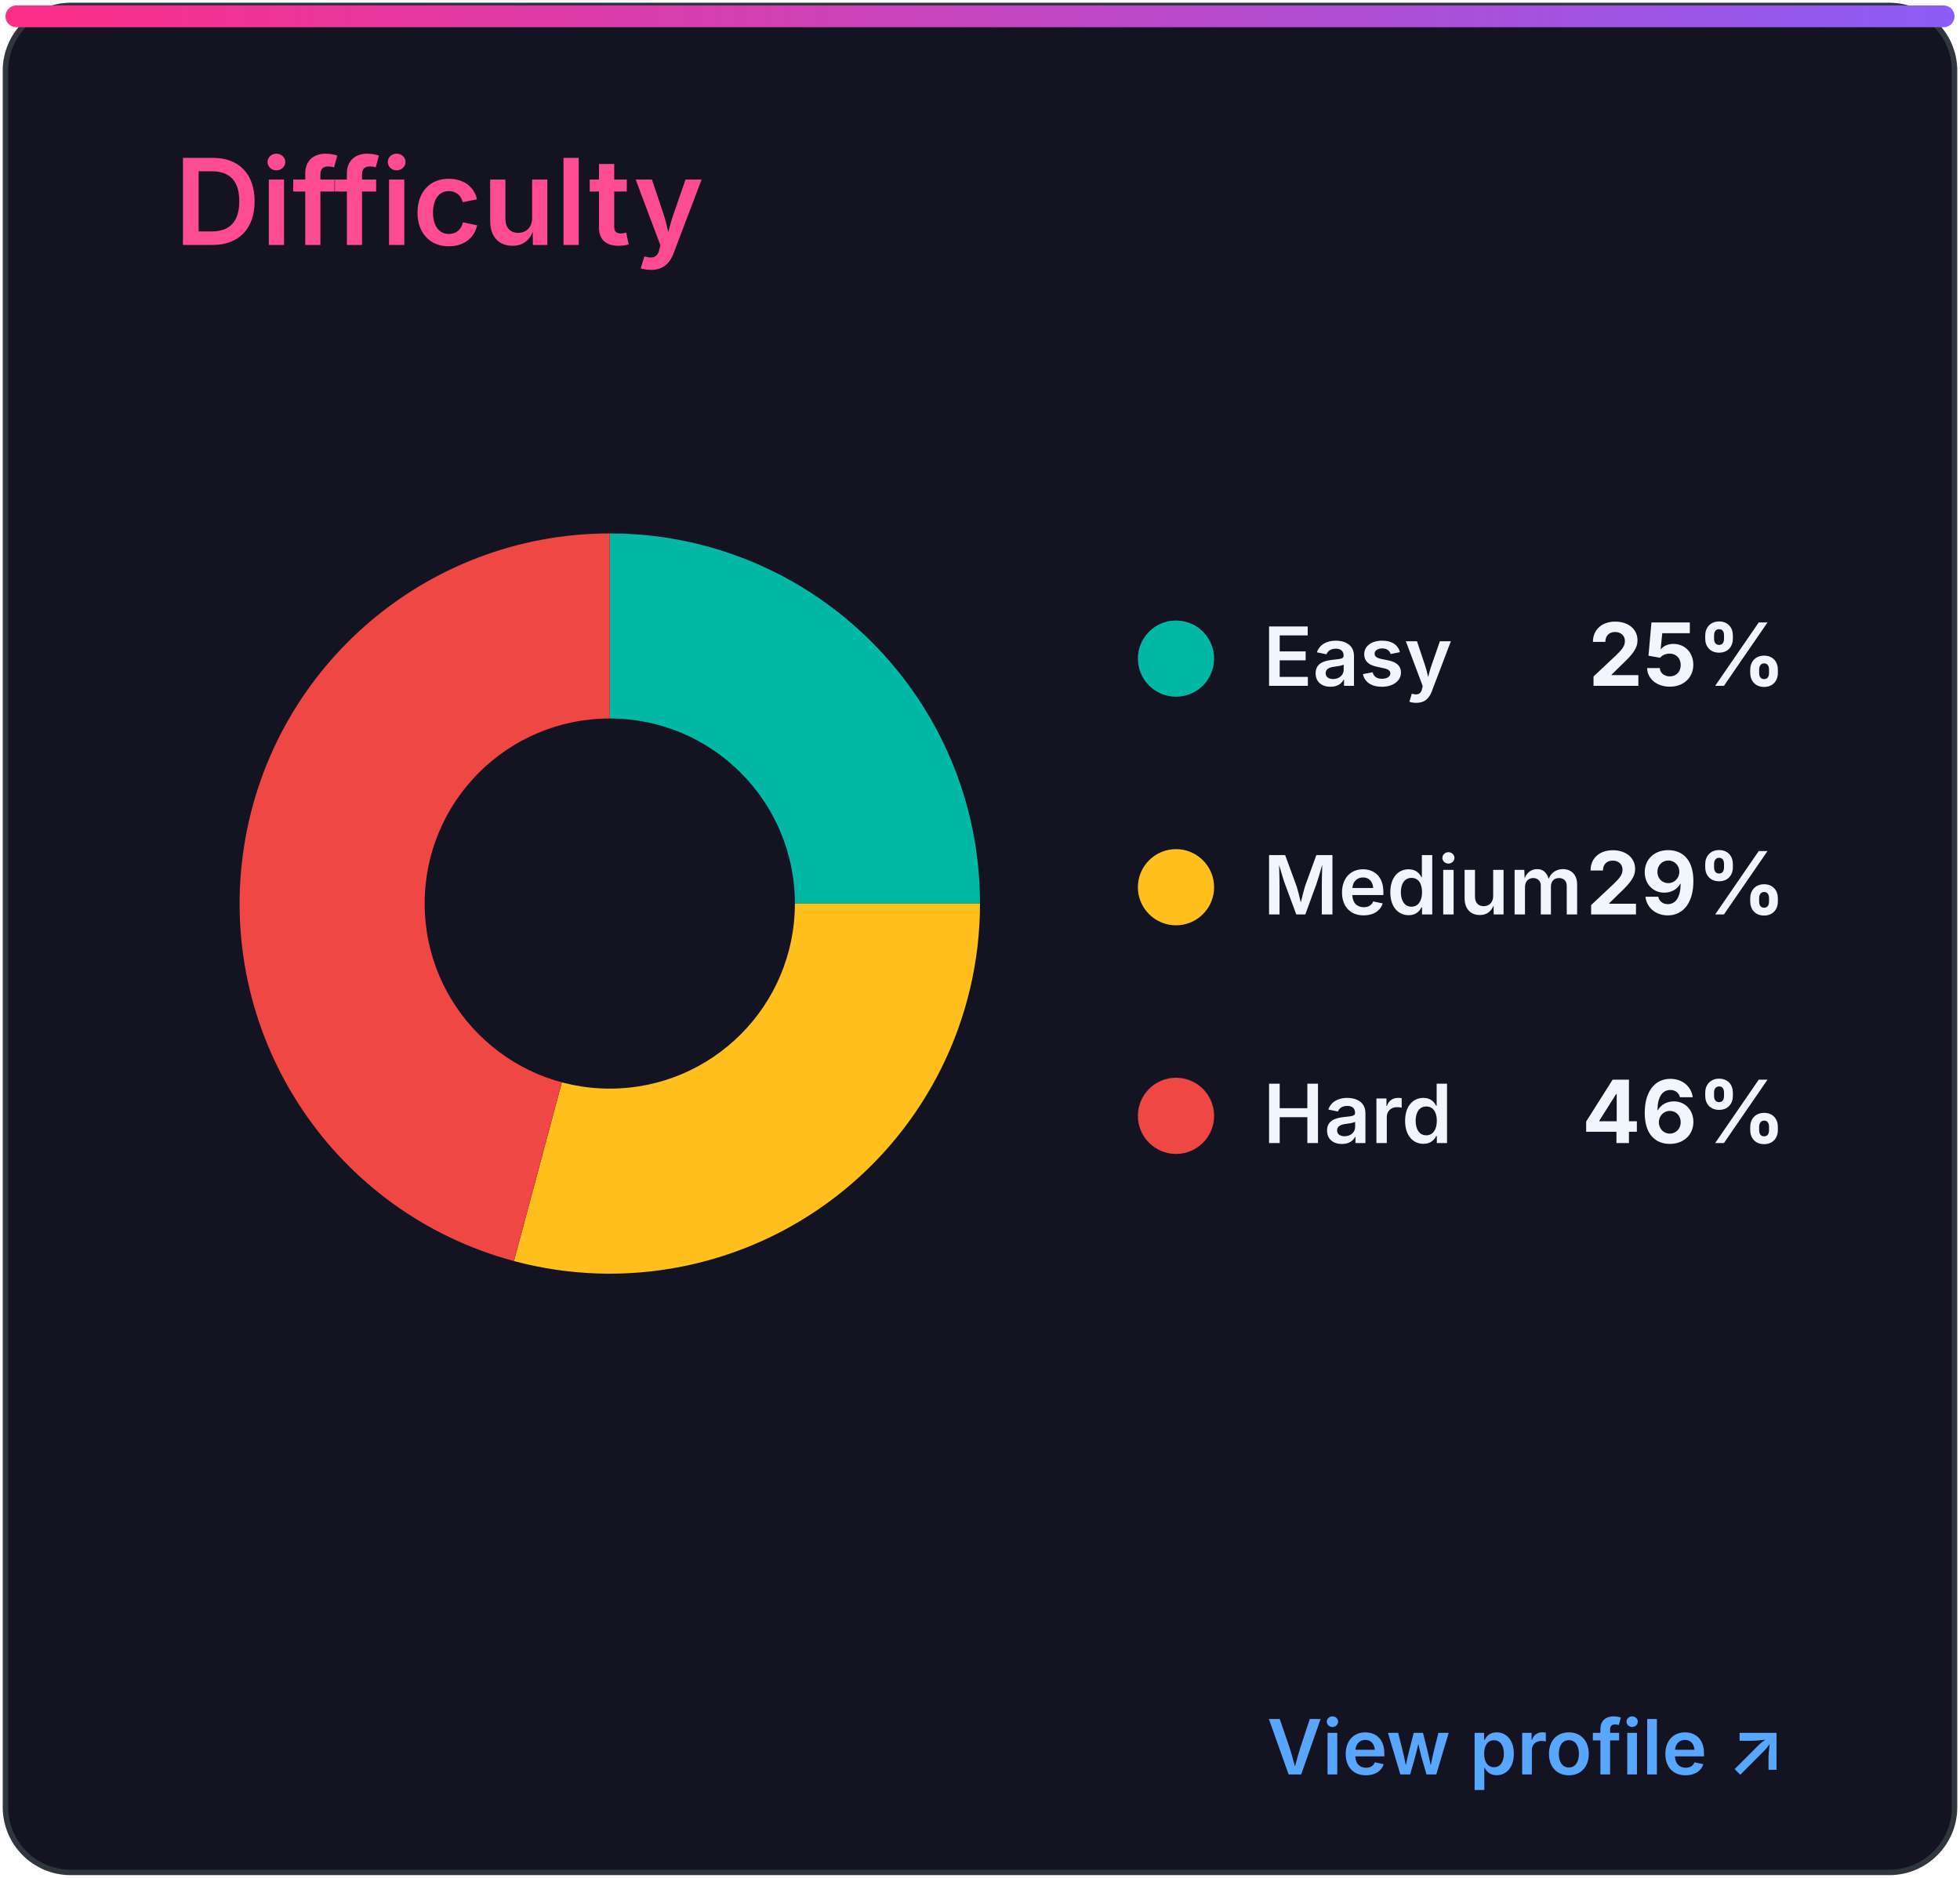
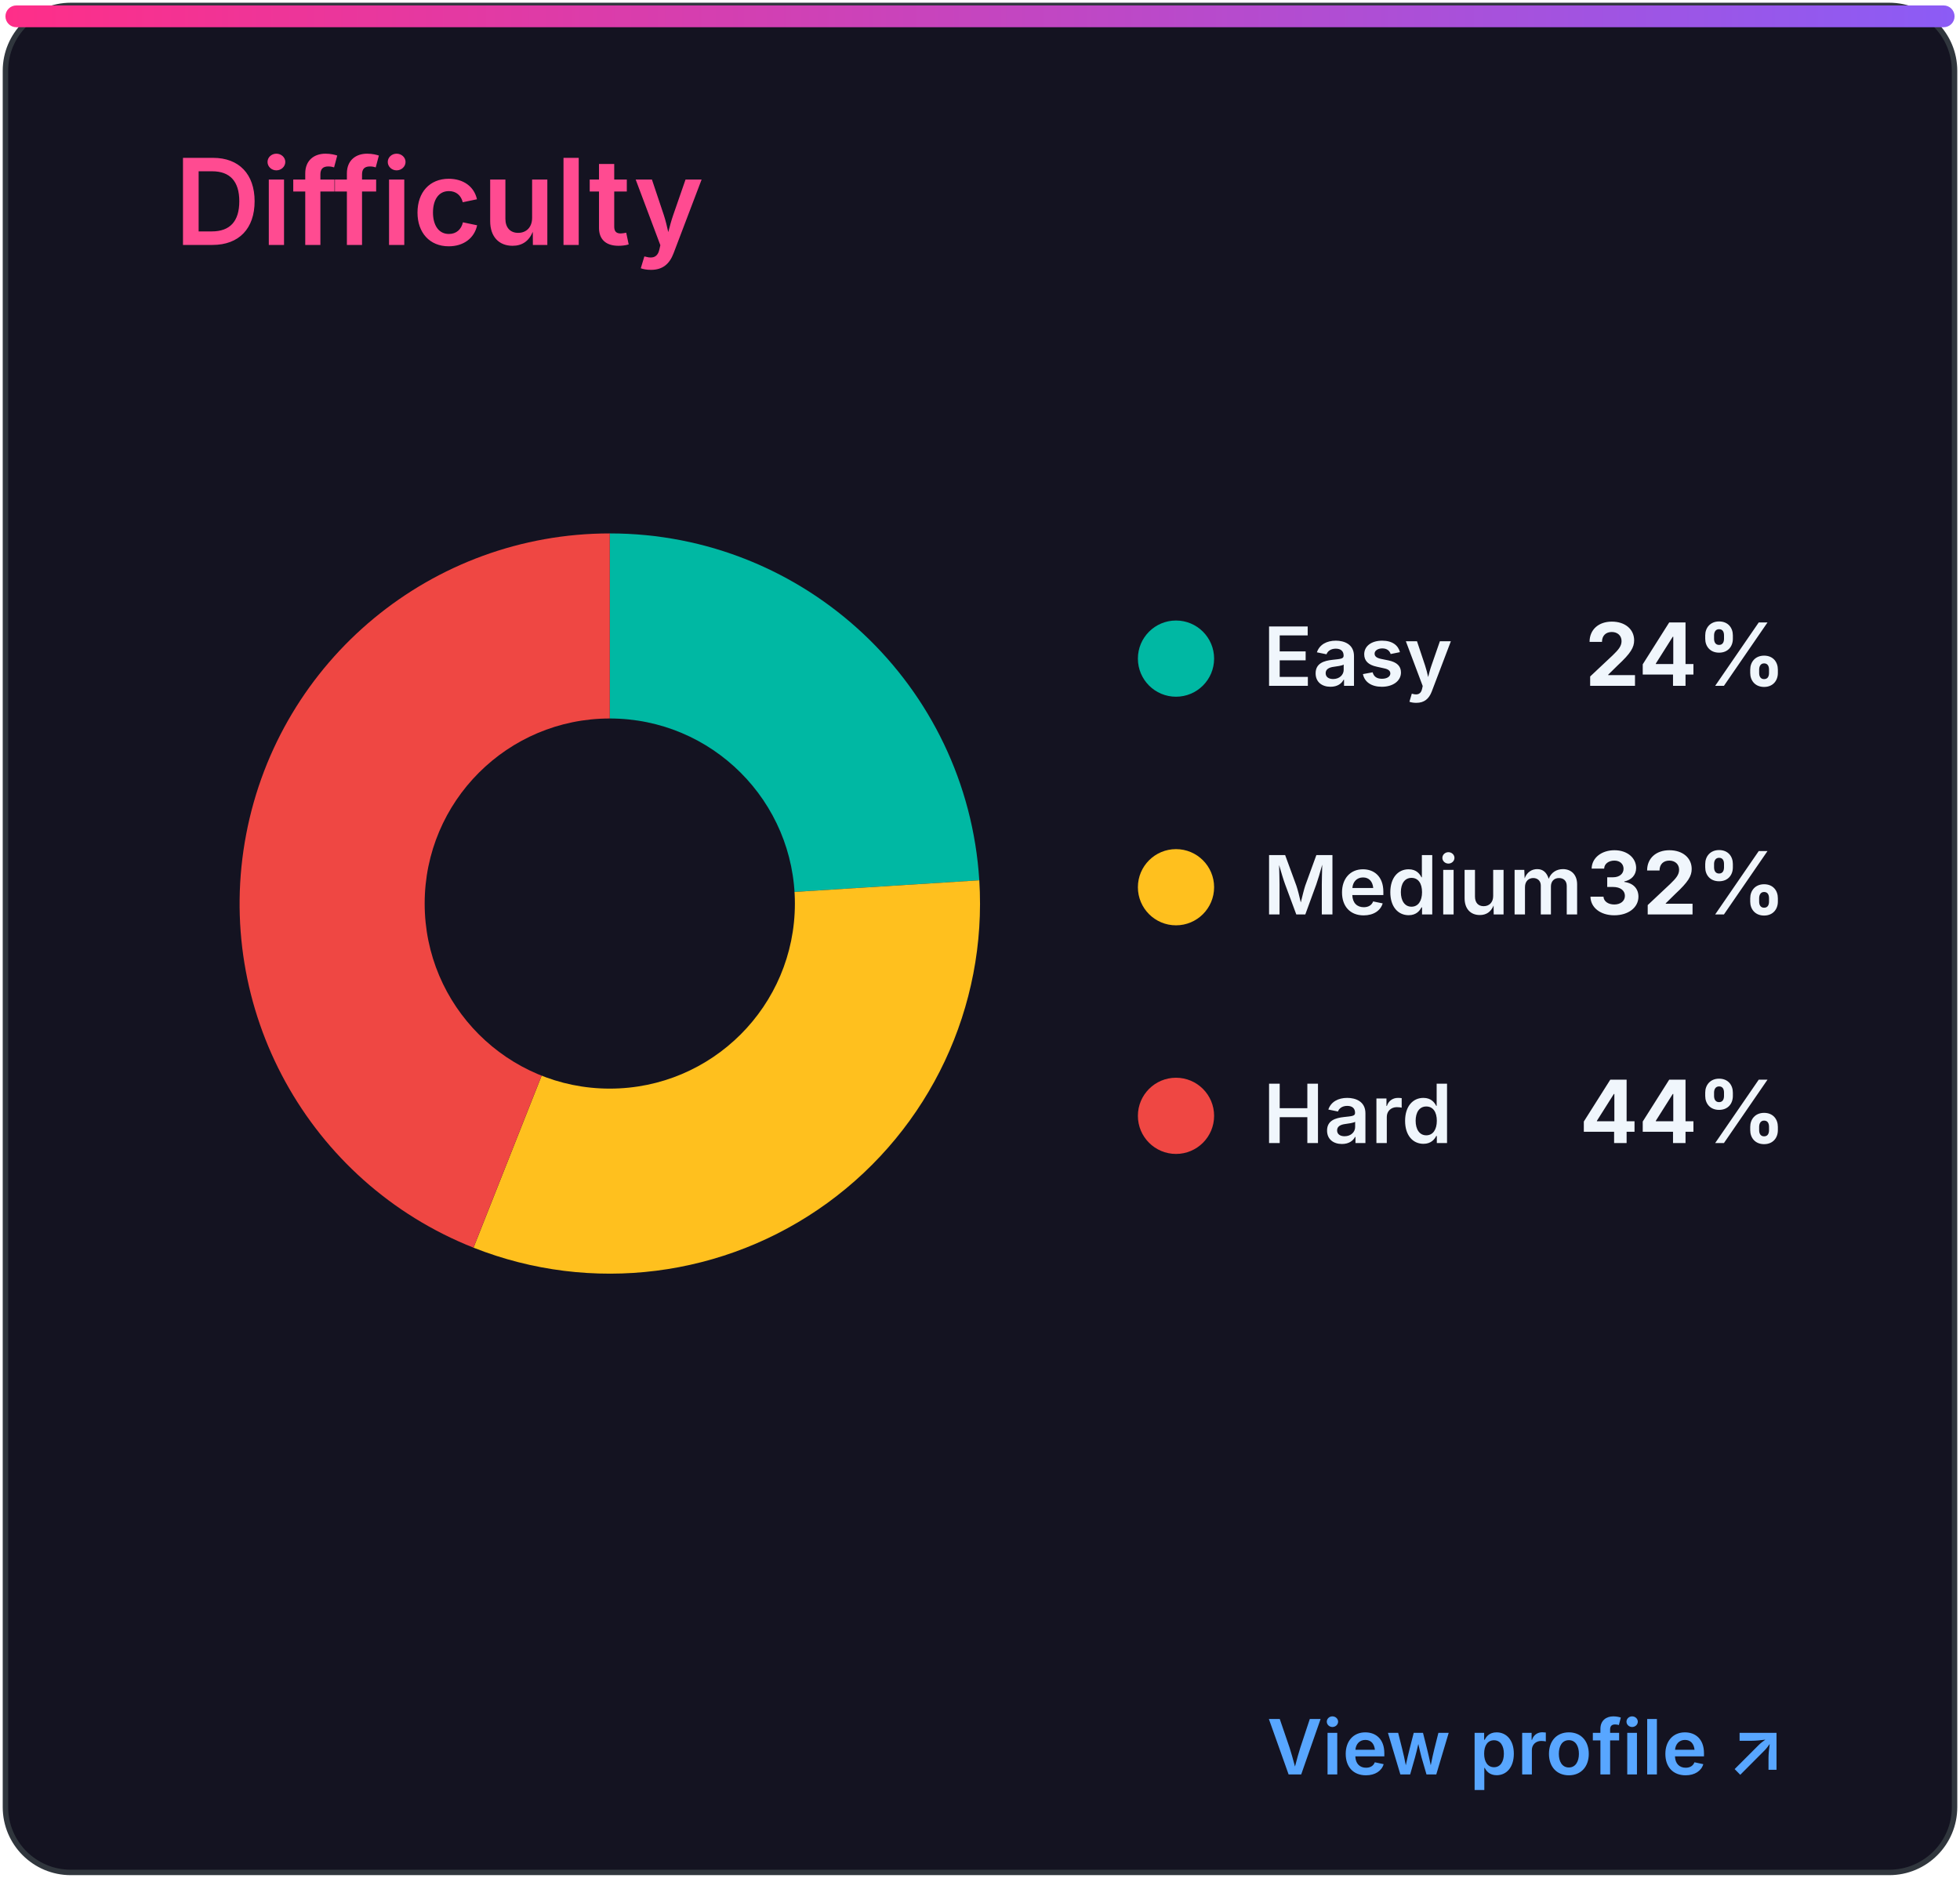
<svg xmlns="http://www.w3.org/2000/svg" width="360" height="345" viewBox="0 0 360 345" role="img" aria-labelledby="title desc">
  <defs>
    <linearGradient id="accent" x1="0" x2="1">
      <stop stop-color="#ff2e88" />
      <stop offset="1" stop-color="#8b5cf6" />
    </linearGradient>
    <clipPath id="bar">
      <rect x="32" y="82" width="296" height="8" rx="4" />
    </clipPath>
    <style>
.heading{font:600 22px -apple-system,BlinkMacSystemFont,'Segoe UI',sans-serif;fill:#ff4b91}
.eyebrow{font:600 10px -apple-system,BlinkMacSystemFont,'Segoe UI',sans-serif;letter-spacing:1.2px;fill:#8b949e}
.total{font:700 52px -apple-system,BlinkMacSystemFont,'Segoe UI',sans-serif;fill:#f0f6fc}
.metric{font:600 15px -apple-system,BlinkMacSystemFont,'Segoe UI',sans-serif;fill:#f0f6fc}
.count{font:700 16px -apple-system,BlinkMacSystemFont,'Segoe UI',sans-serif;fill:#f0f6fc}
.muted{font:500 13px -apple-system,BlinkMacSystemFont,'Segoe UI',sans-serif;fill:#8b949e}
.language{font:700 31px -apple-system,BlinkMacSystemFont,'Segoe UI',sans-serif;fill:#f0f6fc}
.link{font:600 14px -apple-system,BlinkMacSystemFont,'Segoe UI',sans-serif;fill:#58a6ff}
</style>
  </defs>
  <rect x="1" y="1" width="358" height="343" rx="12" fill="#141321" stroke="#30363d" />
  <rect x="1" y="1" width="358" height="4" rx="2" fill="url(#accent)" />
  <text x="32" y="45" class="heading">Difficulty</text>
-   <path d="M 112 166 L 112.00 98.00 A 68 68 0 0 1 180.00 166.00 Z" fill="#00b8a3" />
-   <path d="M 112 166 L 180.00 166.00 A 68 68 0 0 1 94.40 231.68 Z" fill="#ffc01e" />
-   <path d="M 112 166 L 94.40 231.68 A 68 68 0 0 1 112.00 98.00 Z" fill="#ef4743" />
+   <path d="M 112 166 L 112.00 98.00 A 68 68 0 0 1 179.87 161.73 Z" fill="#00b8a3" />
+   <path d="M 112 166 L 179.87 161.73 A 68 68 0 0 1 86.97 229.22 Z" fill="#ffc01e" />
+   <path d="M 112 166 L 86.97 229.22 A 68 68 0 0 1 112.00 98.00 Z" fill="#ef4743" />
  <circle cx="112" cy="166" r="34" fill="#141321" />
  <circle cx="216" cy="121" r="7" fill="#00b8a3" />
  <text x="232" y="126" class="metric">Easy</text>
-   <text x="328" y="126" class="count" text-anchor="end">25%</text>
+   <text x="328" y="126" class="count" text-anchor="end">24%</text>
  <circle cx="216" cy="163" r="7" fill="#ffc01e" />
  <text x="232" y="168" class="metric">Medium</text>
-   <text x="328" y="168" class="count" text-anchor="end">29%</text>
+   <text x="328" y="168" class="count" text-anchor="end">32%</text>
  <circle cx="216" cy="205" r="7" fill="#ef4743" />
  <text x="232" y="210" class="metric">Hard</text>
-   <text x="328" y="210" class="count" text-anchor="end">46%</text>
+   <text x="328" y="210" class="count" text-anchor="end">44%</text>
  <text x="328" y="326" class="link" text-anchor="end">View profile ↗</text>
</svg>
